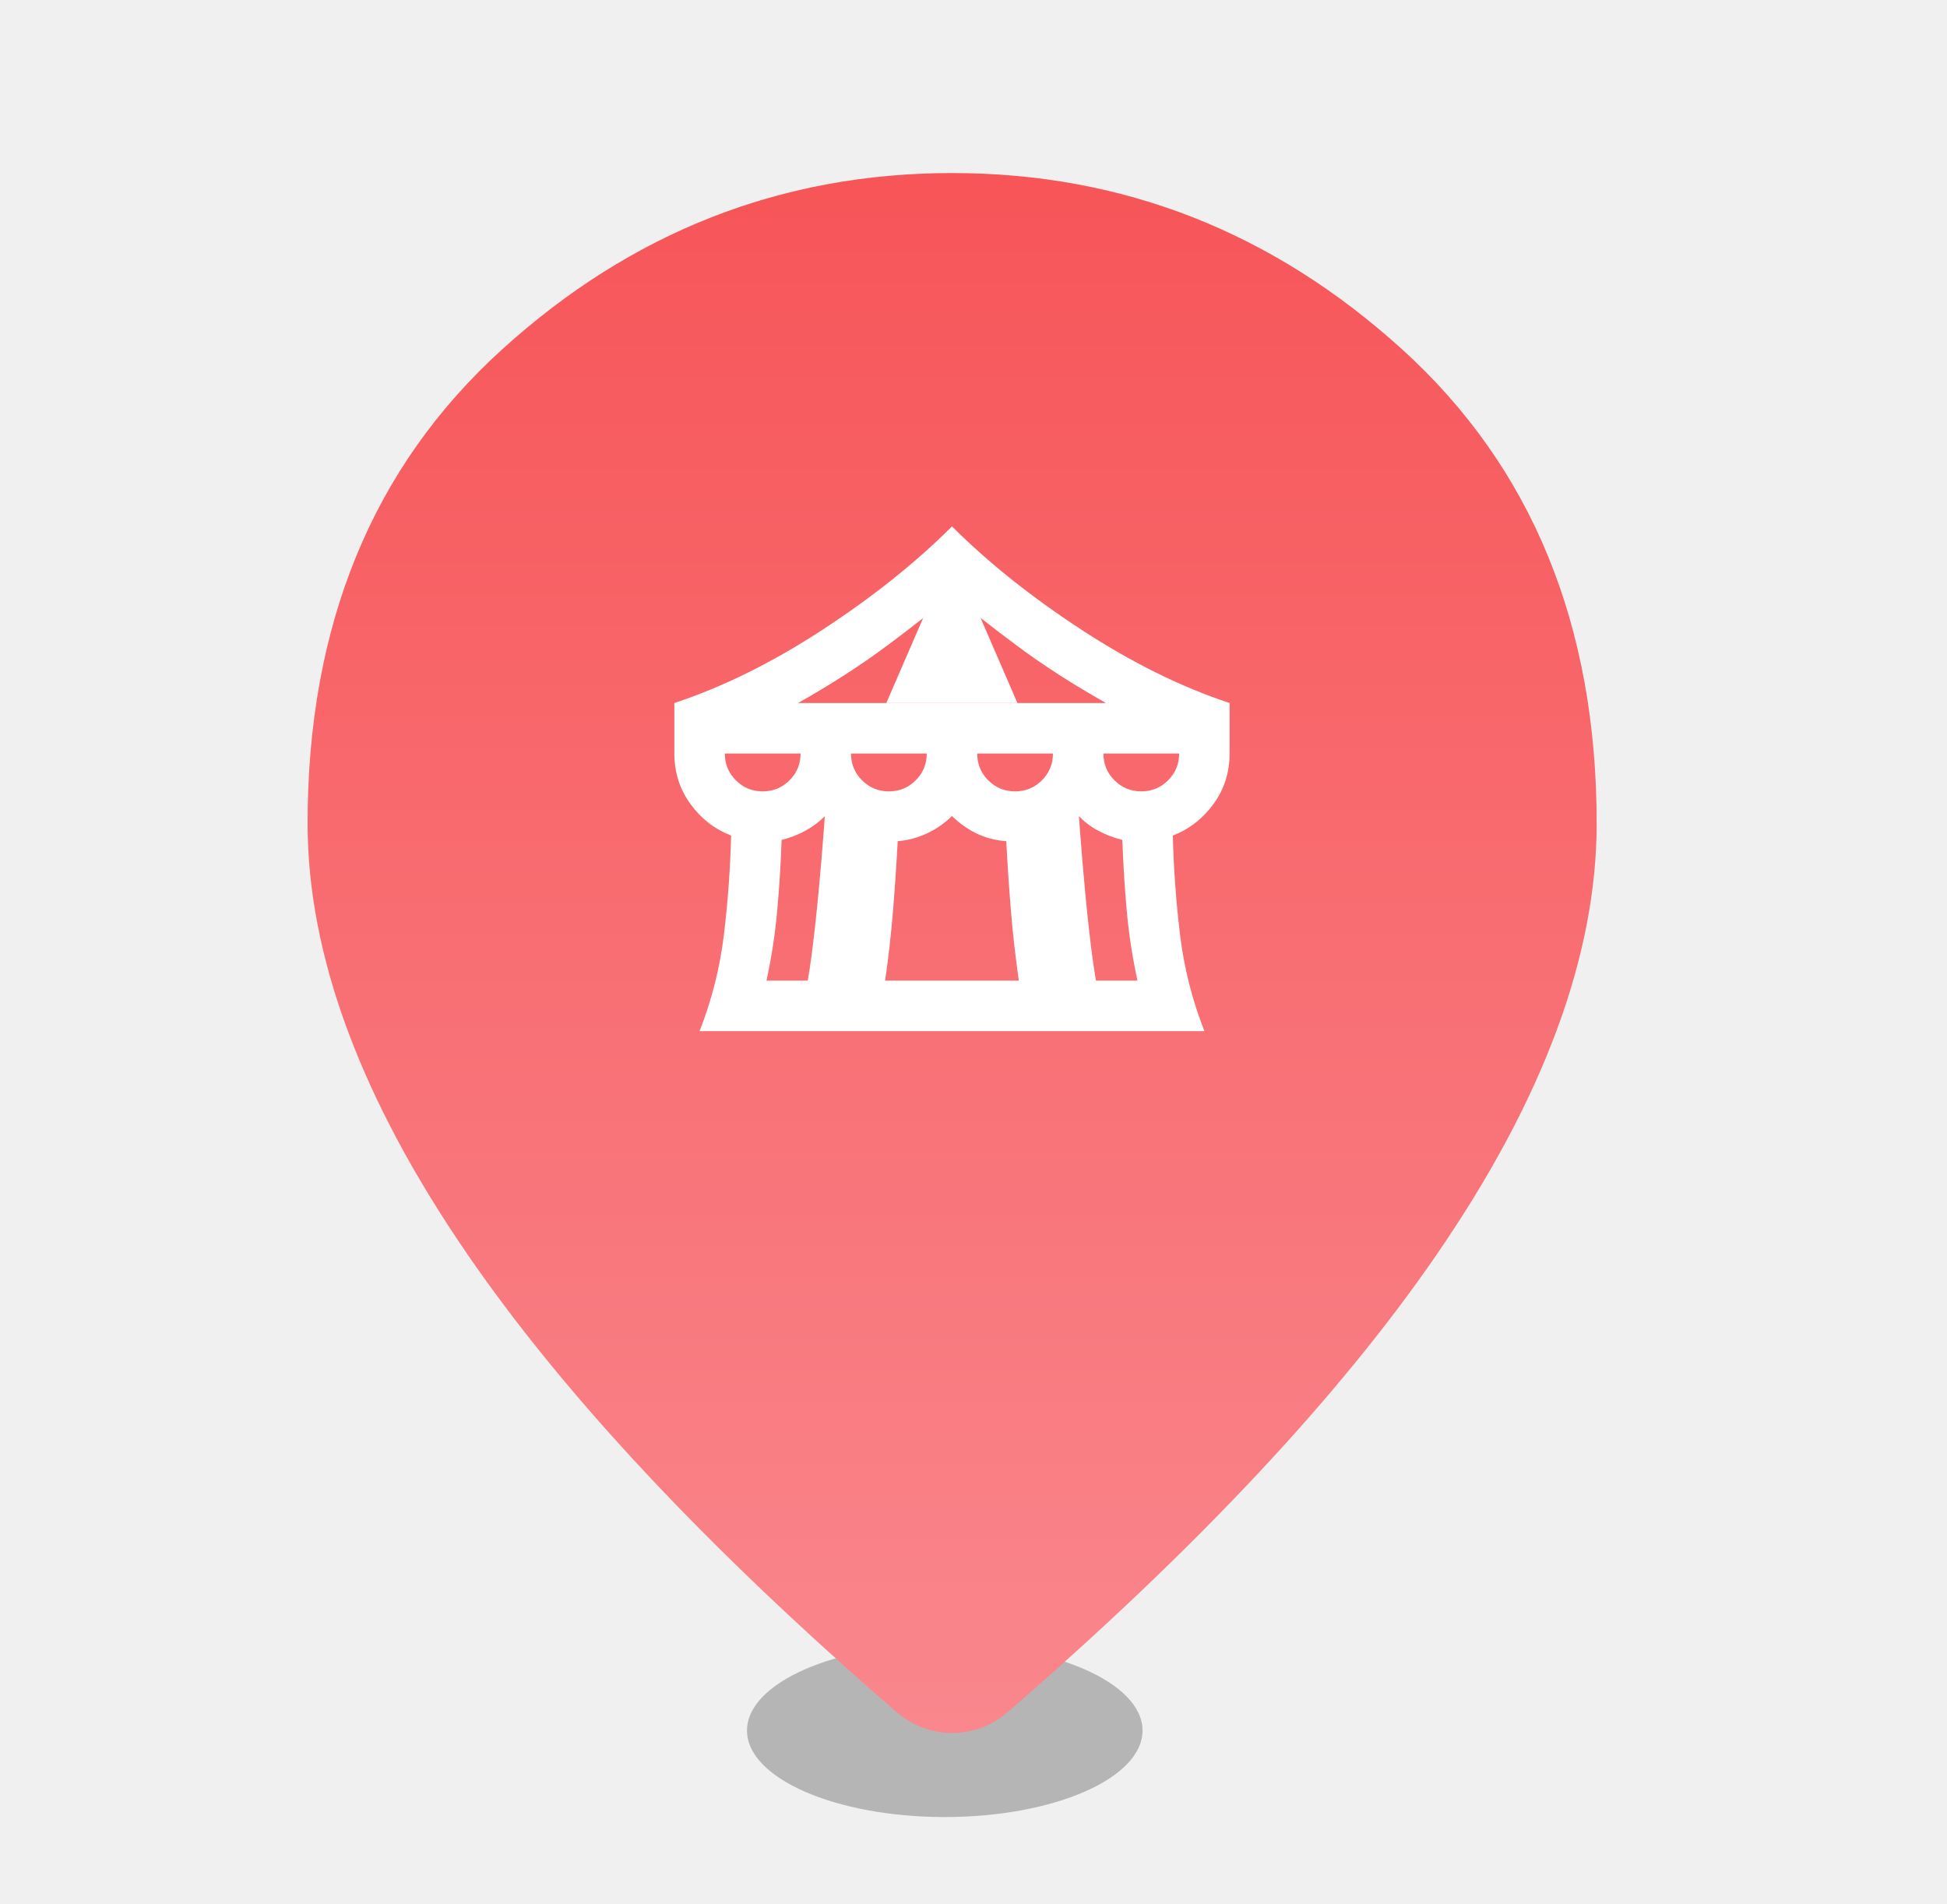
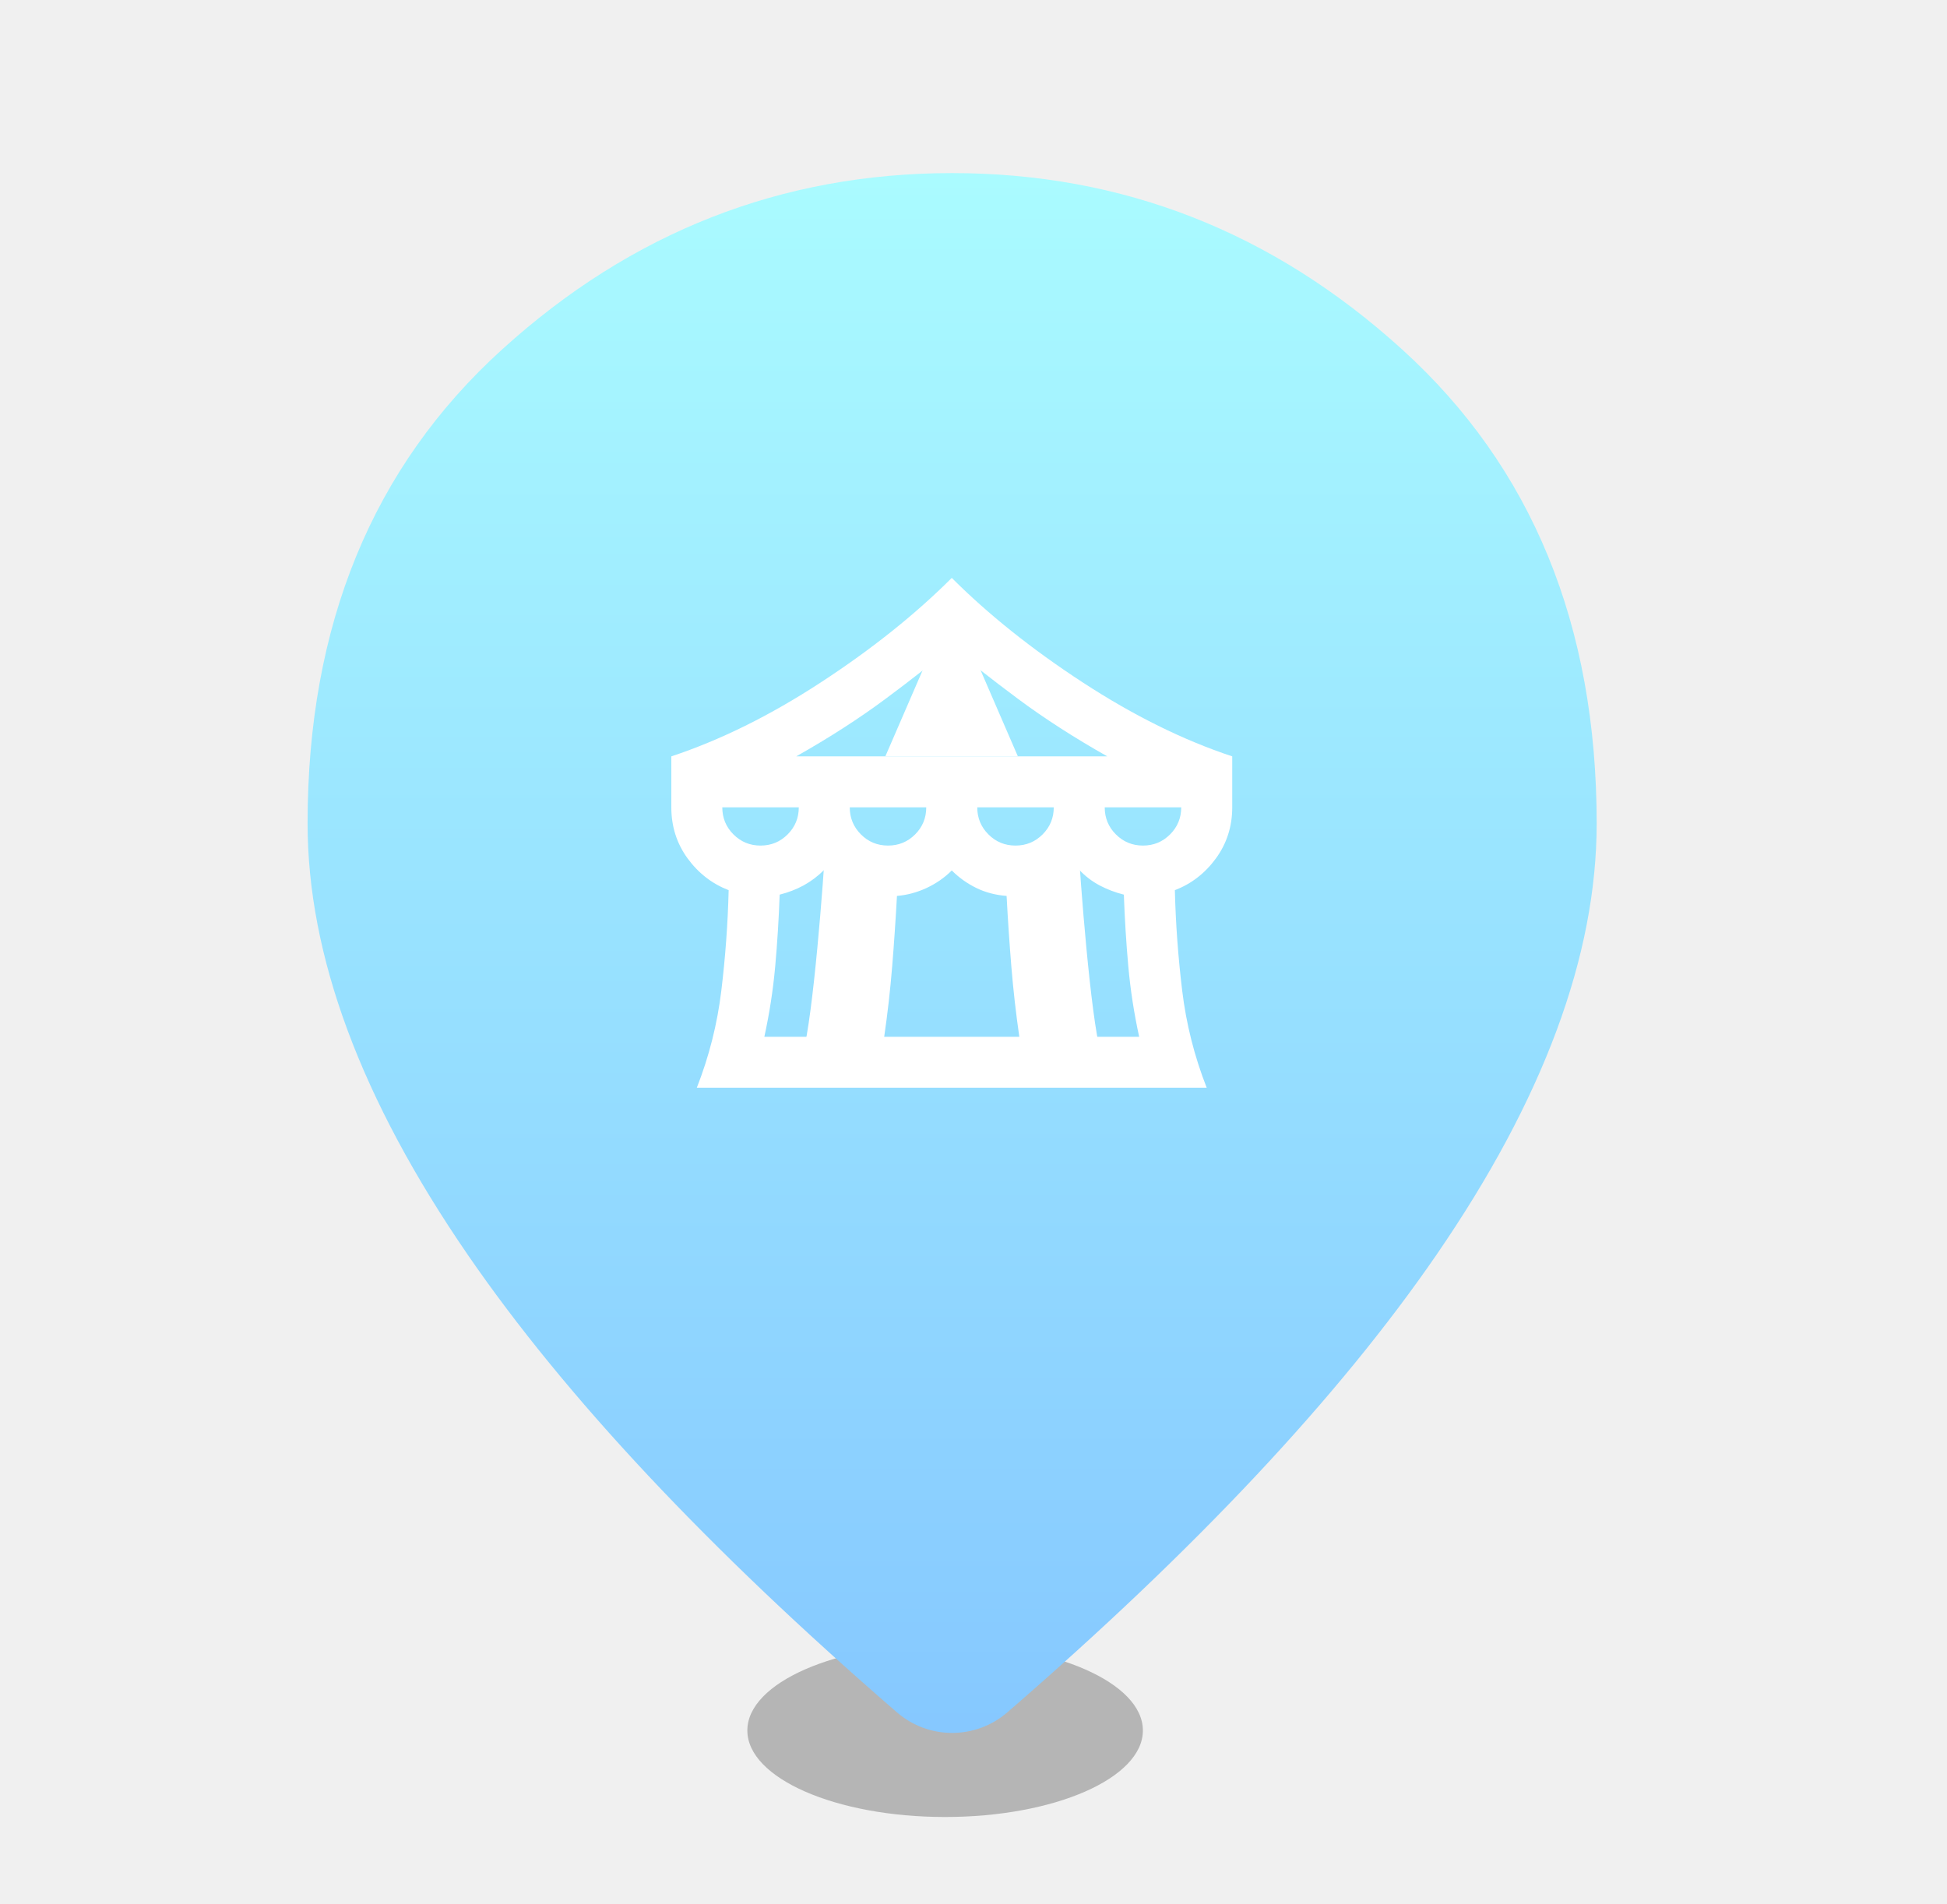
<svg xmlns="http://www.w3.org/2000/svg" width="45" height="44" viewBox="0 0 45 44" fill="none">
-   <ellipse cx="21.836" cy="40" rx="4.571" ry="2" fill="#4E4E4E" fill-opacity="0.36" />
-   <mask id="mask0_6800_17574" style="mask-type:alpha" maskUnits="userSpaceOnUse" x="0" y="0" width="45" height="44">
-     <rect width="44.691" height="44" fill="#D9D9D9" />
+   <ellipse cx="21.844" cy="39.999" rx="4.571" ry="2" fill="#4E4E4E" fill-opacity="0.36" />
+   <mask id="mask0_7515_22815" style="mask-type:alpha" maskUnits="userSpaceOnUse" x="0" y="0" width="45" height="44">
+     <rect width="44.69" height="43.999" fill="#D9D9D9" />
  </mask>
-   <g mask="url(#mask0_6800_17574)">
-     <path d="M23.283 39.58C22.55 40.215 21.463 40.215 20.73 39.58C16.369 35.806 13.063 32.28 10.81 29.002C8.343 25.412 7.109 22.089 7.109 19.033C7.109 14.45 8.607 10.799 11.602 8.079C14.597 5.36 18.065 4 22.006 4C25.948 4 29.416 5.36 32.411 8.079C35.406 10.799 36.903 14.45 36.903 19.033C36.903 22.089 35.67 25.412 33.203 29.002C30.95 32.28 27.643 35.806 23.283 39.58Z" fill="url(#paint0_linear_6800_17574)" />
-     <mask id="mask1_6800_17574" style="mask-type:alpha" maskUnits="userSpaceOnUse" x="15" y="11" width="14" height="14">
-       <rect x="15" y="11" width="14" height="14" fill="#D9D9D9" />
-     </mask>
-     <g mask="url(#mask1_6800_17574)">
-       <path d="M16.169 23.834C16.451 23.114 16.638 22.373 16.731 21.61C16.823 20.846 16.879 20.081 16.898 19.313C16.519 19.167 16.206 18.924 15.958 18.584C15.71 18.243 15.586 17.855 15.586 17.417V16.25C16.704 15.881 17.844 15.317 19.006 14.559C20.168 13.8 21.166 13.003 22.003 12.167C22.839 13.003 23.838 13.8 25 14.559C26.161 15.317 27.301 15.881 28.419 16.25V17.417C28.419 17.855 28.295 18.243 28.047 18.584C27.799 18.924 27.486 19.167 27.107 19.313C27.126 20.081 27.182 20.846 27.274 21.61C27.367 22.373 27.554 23.114 27.836 23.834H16.169ZM18.444 16.25H25.561C24.803 15.822 24.12 15.383 23.512 14.931C22.904 14.479 22.401 14.082 22.003 13.742C21.604 14.082 21.101 14.479 20.493 14.931C19.886 15.383 19.203 15.822 18.444 16.25ZM23.461 18.292C23.704 18.292 23.911 18.207 24.081 18.037C24.251 17.867 24.336 17.66 24.336 17.417H22.586C22.586 17.66 22.671 17.867 22.841 18.037C23.011 18.207 23.218 18.292 23.461 18.292ZM20.544 18.292C20.787 18.292 20.994 18.207 21.164 18.037C21.334 17.867 21.419 17.66 21.419 17.417H19.669C19.669 17.66 19.754 17.867 19.924 18.037C20.095 18.207 20.301 18.292 20.544 18.292ZM17.628 18.292C17.871 18.292 18.077 18.207 18.247 18.037C18.418 17.867 18.503 17.66 18.503 17.417H16.753C16.753 17.66 16.838 17.867 17.008 18.037C17.178 18.207 17.384 18.292 17.628 18.292ZM17.715 22.667H19.276C19.363 22.084 19.431 21.505 19.48 20.932C19.528 20.358 19.567 19.779 19.596 19.196C19.509 19.148 19.421 19.096 19.334 19.043C19.246 18.99 19.164 18.924 19.086 18.846C18.94 18.992 18.782 19.111 18.612 19.203C18.442 19.296 18.259 19.366 18.065 19.415C18.046 19.969 18.012 20.516 17.963 21.055C17.914 21.595 17.832 22.132 17.715 22.667ZM20.457 22.667H23.548C23.471 22.132 23.41 21.598 23.366 21.063C23.322 20.528 23.286 19.988 23.257 19.444C23.004 19.425 22.773 19.364 22.564 19.262C22.355 19.16 22.168 19.026 22.003 18.861C21.837 19.026 21.645 19.16 21.427 19.262C21.208 19.364 20.982 19.425 20.748 19.444C20.719 19.988 20.683 20.528 20.639 21.063C20.595 21.598 20.535 22.132 20.457 22.667ZM24.73 22.667H26.29C26.173 22.132 26.091 21.595 26.042 21.055C25.994 20.516 25.959 19.969 25.94 19.415C25.746 19.366 25.561 19.296 25.386 19.203C25.211 19.111 25.055 18.992 24.919 18.846C24.841 18.924 24.759 18.99 24.671 19.043C24.584 19.096 24.496 19.148 24.409 19.196C24.438 19.779 24.479 20.358 24.533 20.932C24.586 21.505 24.652 22.084 24.73 22.667ZM26.378 18.292C26.621 18.292 26.827 18.207 26.997 18.037C27.168 17.867 27.253 17.66 27.253 17.417H25.503C25.503 17.66 25.588 17.867 25.758 18.037C25.928 18.207 26.134 18.292 26.378 18.292Z" fill="white" />
-     </g>
-     <path d="M22 12.75L23.515 16.25H20.485L22 12.75Z" fill="white" />
-     <path d="M18.5 23.25C18.733 23.016 18.986 20.041 19.083 18.583L20.25 18.875C20.055 20.236 19.666 23.016 19.666 23.25C19.666 23.541 18.208 23.541 18.5 23.25Z" fill="white" />
-     <path d="M25.5 23.25C25.267 23.016 25.014 20.041 24.917 18.583L23.75 18.875C23.945 20.236 24.334 23.016 24.334 23.25C24.334 23.541 25.792 23.541 25.5 23.25Z" fill="white" />
+   <g mask="url(#mask0_7515_22815)">
+     <path d="M23.282 39.58C22.549 40.214 21.463 40.214 20.73 39.58C16.369 35.806 13.063 32.28 10.81 29.002C8.343 25.412 7.109 22.089 7.109 19.034C7.109 14.45 8.607 10.799 11.602 8.08C14.597 5.36 18.065 4.001 22.006 4.001C25.948 4.001 29.416 5.36 32.41 8.08C35.405 10.799 36.903 14.45 36.903 19.034C36.903 22.089 35.669 25.412 33.202 29.002C30.949 32.28 27.643 35.806 23.282 39.58Z" fill="url(#paint0_linear_7515_22815)" />
  </g>
+   <mask id="mask1_7515_22815" style="mask-type:alpha" maskUnits="userSpaceOnUse" x="14" y="12" width="16" height="15">
+     <rect x="14.93" y="12.178" width="14.143" height="14.143" fill="#D9D9D9" />
+   </mask>
+   <g mask="url(#mask1_7515_22815)">
+     <path d="M16.105 25.143C16.39 24.416 16.579 23.668 16.672 22.896C16.765 22.125 16.822 21.352 16.841 20.576C16.459 20.429 16.142 20.183 15.891 19.84C15.641 19.496 15.516 19.103 15.516 18.661V17.483C16.645 17.109 17.797 16.54 18.97 15.774C20.144 15.008 21.153 14.202 21.998 13.358C22.842 14.202 23.851 15.008 25.025 15.774C26.199 16.54 27.35 17.109 28.48 17.483V18.661C28.48 19.103 28.354 19.496 28.104 19.84C27.854 20.183 27.537 20.429 27.154 20.576C27.173 21.352 27.23 22.125 27.323 22.896C27.416 23.668 27.605 24.416 27.89 25.143H16.105ZM18.403 17.483H25.592C24.826 17.05 24.136 16.606 23.522 16.149C22.909 15.693 22.4 15.292 21.998 14.949C21.595 15.292 21.087 15.693 20.473 16.149C19.859 16.606 19.169 17.05 18.403 17.483ZM23.471 19.545C23.716 19.545 23.925 19.459 24.097 19.287C24.269 19.115 24.355 18.907 24.355 18.661H22.587C22.587 18.907 22.673 19.115 22.845 19.287C23.017 19.459 23.225 19.545 23.471 19.545ZM20.524 19.545C20.77 19.545 20.979 19.459 21.151 19.287C21.322 19.115 21.408 18.907 21.408 18.661H19.64C19.64 18.907 19.727 19.115 19.898 19.287C20.07 19.459 20.279 19.545 20.524 19.545ZM17.578 19.545C17.824 19.545 18.032 19.459 18.204 19.287C18.376 19.115 18.462 18.907 18.462 18.661H16.694C16.694 18.907 16.78 19.115 16.952 19.287C17.124 19.459 17.332 19.545 17.578 19.545ZM17.666 23.965H19.243C19.331 23.375 19.4 22.791 19.449 22.212C19.498 21.632 19.537 21.048 19.567 20.458C19.479 20.409 19.39 20.358 19.302 20.304C19.213 20.25 19.13 20.183 19.051 20.105C18.904 20.252 18.744 20.372 18.573 20.466C18.401 20.559 18.216 20.63 18.02 20.679C18 21.239 17.966 21.792 17.917 22.337C17.868 22.882 17.784 23.424 17.666 23.965ZM20.436 23.965H23.559C23.481 23.424 23.419 22.884 23.375 22.344C23.331 21.804 23.294 21.259 23.265 20.709C23.009 20.689 22.776 20.628 22.565 20.525C22.354 20.422 22.165 20.287 21.998 20.12C21.831 20.287 21.637 20.422 21.416 20.525C21.195 20.628 20.966 20.689 20.731 20.709C20.701 21.259 20.664 21.804 20.62 22.344C20.576 22.884 20.515 23.424 20.436 23.965ZM24.753 23.965H26.329C26.211 23.424 26.127 22.882 26.078 22.337C26.029 21.792 25.995 21.239 25.975 20.679C25.779 20.63 25.592 20.559 25.415 20.466C25.239 20.372 25.081 20.252 24.944 20.105C24.865 20.183 24.782 20.25 24.694 20.304C24.605 20.358 24.517 20.409 24.428 20.458C24.458 21.048 24.5 21.632 24.554 22.212C24.608 22.791 24.674 23.375 24.753 23.965ZM26.417 19.545C26.663 19.545 26.871 19.459 27.043 19.287C27.215 19.115 27.301 18.907 27.301 18.661H25.533C25.533 18.907 25.619 19.115 25.791 19.287C25.963 19.459 26.172 19.545 26.417 19.545Z" fill="white" />
+   </g>
+   <path d="M21.994 13.946L23.525 17.482H20.463L21.994 13.946Z" fill="white" />
+   <path d="M18.469 24.553C18.704 24.317 18.96 21.312 19.058 19.839L20.237 20.134C20.04 21.509 19.647 24.317 19.647 24.553C19.647 24.848 18.174 24.848 18.469 24.553Z" fill="white" />
+   <path d="M25.531 24.553C25.296 24.317 25.04 21.312 24.942 19.839L23.763 20.134C23.96 21.509 24.353 24.317 24.353 24.553C24.353 24.848 25.826 24.848 25.531 24.553Z" fill="white" />
  <defs>
-     <linearGradient id="paint0_linear_6800_17574" x1="22.006" y1="4" x2="22.006" y2="40.667" gradientUnits="userSpaceOnUse">
-       <stop stop-color="#F75558" />
-       <stop offset="1" stop-color="#F9888E" />
+     <linearGradient id="paint0_linear_7515_22815" x1="22.006" y1="4.001" x2="22.006" y2="40.666" gradientUnits="userSpaceOnUse">
+       <stop stop-color="#AAFBFF" />
+       <stop offset="1" stop-color="#85C7FF" />
    </linearGradient>
  </defs>
</svg>
